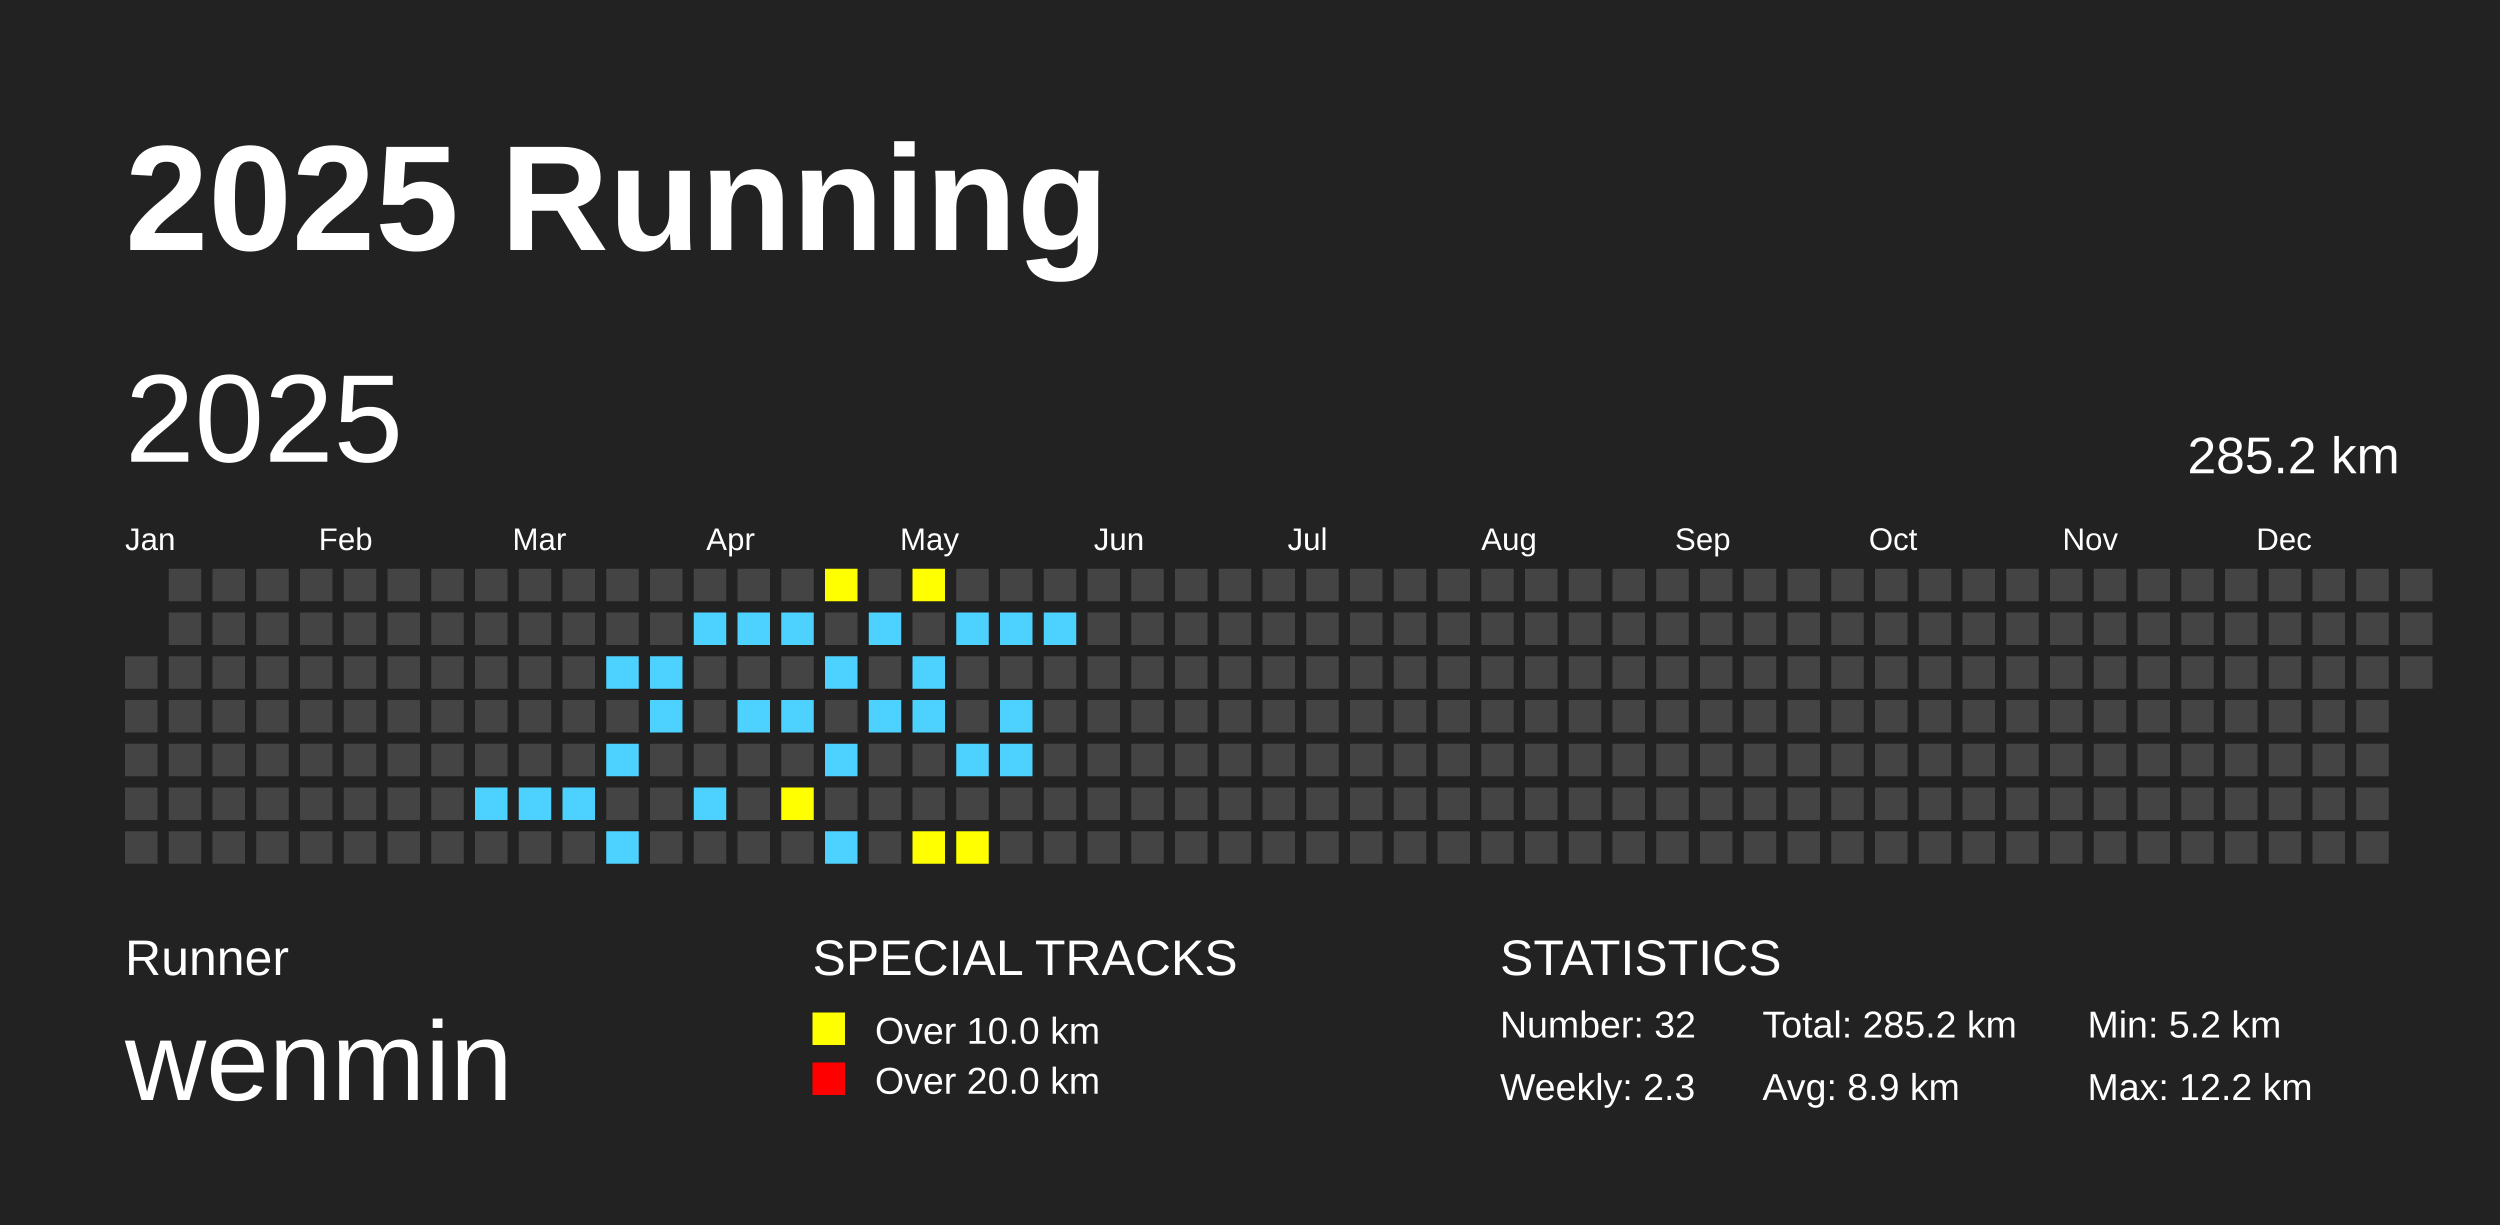
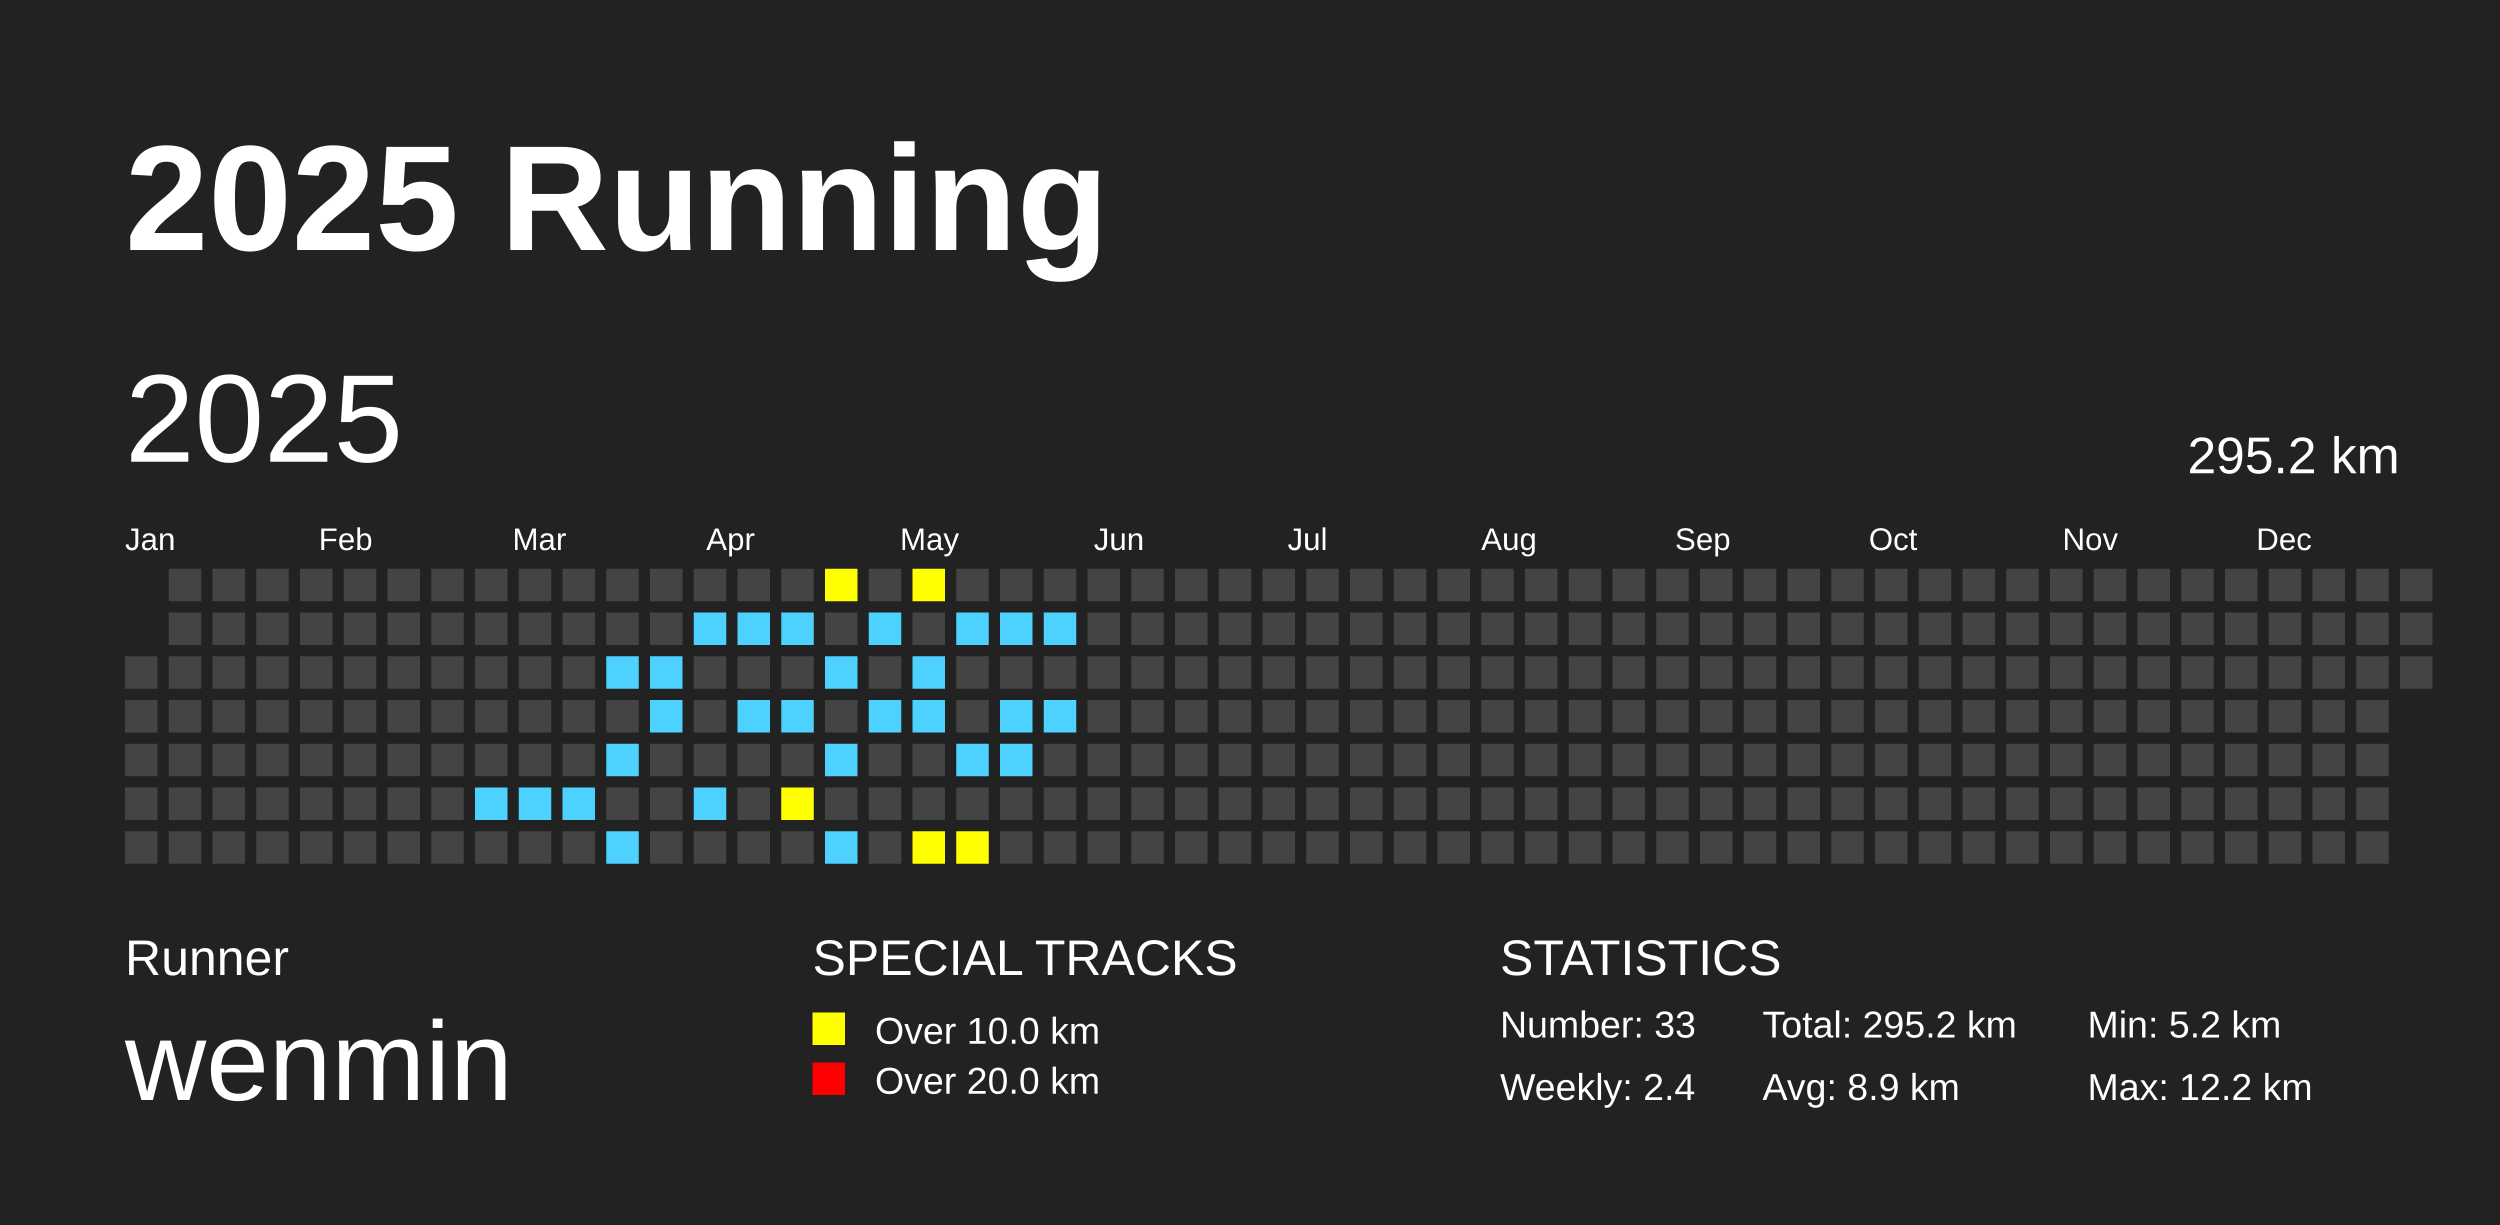
<svg xmlns="http://www.w3.org/2000/svg" baseProfile="full" height="98mm" version="1.1" viewBox="0,0,200,98" width="200mm">
  <defs />
  <rect fill="#222222" height="98" width="200" x="0" y="0" />
  <text fill="#FFFFFF" style="font-size:12px; font-family:Arial; font-weight:bold;" x="10" y="20">2025 Running</text>
  <text fill="#FFFFFF" style="font-size:4px; font-family:Arial" x="10" y="78">Runner</text>
  <text fill="#FFFFFF" style="font-size:9px; font-family:Arial" x="10" y="88">wenmin</text>
  <text fill="#FFFFFF" style="font-size:4px; font-family:Arial" x="65" y="78">SPECIAL TRACKS</text>
  <rect fill="yellow" height="2.6" width="2.6" x="65" y="81" />
  <text fill="#FFFFFF" style="font-size:3px; font-family:Arial" x="70" y="83.5">Over 10.0 km</text>
  <rect fill="red" height="2.6" width="2.6" x="65" y="85" />
  <text fill="#FFFFFF" style="font-size:3px; font-family:Arial" x="70" y="87.5">Over 20.0 km</text>
  <text fill="#FFFFFF" style="font-size:4px; font-family:Arial" x="120" y="78">STATISTICS</text>
-   <text fill="#FFFFFF" style="font-size:3px; font-family:Arial" x="120" y="83">Number: 32</text>
-   <text fill="#FFFFFF" style="font-size:3px; font-family:Arial" x="120" y="88">Weekly: 2.3</text>
-   <text fill="#FFFFFF" style="font-size:3px; font-family:Arial" x="141" y="83">Total: 285.2 km</text>
+   <text fill="#FFFFFF" style="font-size:3px; font-family:Arial" x="120" y="83">Number: 33</text>
+   <text fill="#FFFFFF" style="font-size:3px; font-family:Arial" x="120" y="88">Weekly: 2.4</text>
+   <text fill="#FFFFFF" style="font-size:3px; font-family:Arial" x="141" y="83">Total: 295.2 km</text>
  <text fill="#FFFFFF" style="font-size:3px; font-family:Arial" x="141" y="88">Avg: 8.9 km</text>
  <text fill="#FFFFFF" style="font-size:3px; font-family:Arial" x="167" y="83">Min: 5.2 km</text>
  <text fill="#FFFFFF" style="font-size:3px; font-family:Arial" x="167" y="88">Max: 12.2 km</text>
  <text dominant-baseline="hanging" fill="#FFFFFF" style="font-size:10.0px; font-family:Arial;" x="10" y="30">2025</text>
-   <text dominant-baseline="hanging" fill="#FFFFFF" style="font-size:4.125px; font-family:Arial;" x="175" y="35">285.2 km</text>
+   <text dominant-baseline="hanging" fill="#FFFFFF" style="font-size:4.125px; font-family:Arial;" x="175" y="35">295.2 km</text>
  <text fill="#FFFFFF" style="font-size:2.5px; font-family:Arial" x="10.0" y="44">Jan</text>
  <text fill="#FFFFFF" style="font-size:2.5px; font-family:Arial" x="25.5" y="44">Feb</text>
  <text fill="#FFFFFF" style="font-size:2.5px; font-family:Arial" x="41.0" y="44">Mar</text>
  <text fill="#FFFFFF" style="font-size:2.5px; font-family:Arial" x="56.5" y="44">Apr</text>
  <text fill="#FFFFFF" style="font-size:2.5px; font-family:Arial" x="72.0" y="44">May</text>
  <text fill="#FFFFFF" style="font-size:2.5px; font-family:Arial" x="87.5" y="44">Jun</text>
  <text fill="#FFFFFF" style="font-size:2.5px; font-family:Arial" x="103.0" y="44">Jul</text>
  <text fill="#FFFFFF" style="font-size:2.5px; font-family:Arial" x="118.5" y="44">Aug</text>
  <text fill="#FFFFFF" style="font-size:2.5px; font-family:Arial" x="134.0" y="44">Sep</text>
  <text fill="#FFFFFF" style="font-size:2.5px; font-family:Arial" x="149.5" y="44">Oct</text>
  <text fill="#FFFFFF" style="font-size:2.5px; font-family:Arial" x="165.0" y="44">Nov</text>
  <text fill="#FFFFFF" style="font-size:2.5px; font-family:Arial" x="180.5" y="44">Dec</text>
  <rect fill="#444444" height="2.6" width="2.6" x="10.0" y="52.5" />
  <rect fill="#444444" height="2.6" width="2.6" x="10.0" y="56.0" />
  <rect fill="#444444" height="2.6" width="2.6" x="10.0" y="59.5" />
  <rect fill="#444444" height="2.6" width="2.6" x="10.0" y="63.0" />
  <rect fill="#444444" height="2.6" width="2.6" x="10.0" y="66.5" />
  <rect fill="#444444" height="2.6" width="2.6" x="13.5" y="45.5" />
  <rect fill="#444444" height="2.6" width="2.6" x="13.5" y="49.0" />
  <rect fill="#444444" height="2.6" width="2.6" x="13.5" y="52.5" />
  <rect fill="#444444" height="2.6" width="2.6" x="13.5" y="56.0" />
  <rect fill="#444444" height="2.6" width="2.6" x="13.5" y="59.5" />
  <rect fill="#444444" height="2.6" width="2.6" x="13.5" y="63.0" />
  <rect fill="#444444" height="2.6" width="2.6" x="13.5" y="66.5" />
  <rect fill="#444444" height="2.6" width="2.6" x="17.0" y="45.5" />
  <rect fill="#444444" height="2.6" width="2.6" x="17.0" y="49.0" />
  <rect fill="#444444" height="2.6" width="2.6" x="17.0" y="52.5" />
  <rect fill="#444444" height="2.6" width="2.6" x="17.0" y="56.0" />
  <rect fill="#444444" height="2.6" width="2.6" x="17.0" y="59.5" />
  <rect fill="#444444" height="2.6" width="2.6" x="17.0" y="63.0" />
  <rect fill="#444444" height="2.6" width="2.6" x="17.0" y="66.5" />
  <rect fill="#444444" height="2.6" width="2.6" x="20.5" y="45.5" />
  <rect fill="#444444" height="2.6" width="2.6" x="20.5" y="49.0" />
  <rect fill="#444444" height="2.6" width="2.6" x="20.5" y="52.5" />
  <rect fill="#444444" height="2.6" width="2.6" x="20.5" y="56.0" />
  <rect fill="#444444" height="2.6" width="2.6" x="20.5" y="59.5" />
  <rect fill="#444444" height="2.6" width="2.6" x="20.5" y="63.0" />
  <rect fill="#444444" height="2.6" width="2.6" x="20.5" y="66.5" />
  <rect fill="#444444" height="2.6" width="2.6" x="24.0" y="45.5" />
  <rect fill="#444444" height="2.6" width="2.6" x="24.0" y="49.0" />
  <rect fill="#444444" height="2.6" width="2.6" x="24.0" y="52.5" />
  <rect fill="#444444" height="2.6" width="2.6" x="24.0" y="56.0" />
  <rect fill="#444444" height="2.6" width="2.6" x="24.0" y="59.5" />
  <rect fill="#444444" height="2.6" width="2.6" x="24.0" y="63.0" />
  <rect fill="#444444" height="2.6" width="2.6" x="24.0" y="66.5" />
  <rect fill="#444444" height="2.6" width="2.6" x="27.5" y="45.5" />
  <rect fill="#444444" height="2.6" width="2.6" x="27.5" y="49.0" />
  <rect fill="#444444" height="2.6" width="2.6" x="27.5" y="52.5" />
  <rect fill="#444444" height="2.6" width="2.6" x="27.5" y="56.0" />
  <rect fill="#444444" height="2.6" width="2.6" x="27.5" y="59.5" />
  <rect fill="#444444" height="2.6" width="2.6" x="27.5" y="63.0" />
  <rect fill="#444444" height="2.6" width="2.6" x="27.5" y="66.5" />
  <rect fill="#444444" height="2.6" width="2.6" x="31.0" y="45.5" />
  <rect fill="#444444" height="2.6" width="2.6" x="31.0" y="49.0" />
  <rect fill="#444444" height="2.6" width="2.6" x="31.0" y="52.5" />
  <rect fill="#444444" height="2.6" width="2.6" x="31.0" y="56.0" />
  <rect fill="#444444" height="2.6" width="2.6" x="31.0" y="59.5" />
  <rect fill="#444444" height="2.6" width="2.6" x="31.0" y="63.0" />
  <rect fill="#444444" height="2.6" width="2.6" x="31.0" y="66.5" />
  <rect fill="#444444" height="2.6" width="2.6" x="34.5" y="45.5" />
  <rect fill="#444444" height="2.6" width="2.6" x="34.5" y="49.0" />
  <rect fill="#444444" height="2.6" width="2.6" x="34.5" y="52.5" />
  <rect fill="#444444" height="2.6" width="2.6" x="34.5" y="56.0" />
  <rect fill="#444444" height="2.6" width="2.6" x="34.5" y="59.5" />
  <rect fill="#444444" height="2.6" width="2.6" x="34.5" y="63.0" />
  <rect fill="#444444" height="2.6" width="2.6" x="34.5" y="66.5" />
  <rect fill="#444444" height="2.6" width="2.6" x="38.0" y="45.5" />
  <rect fill="#444444" height="2.6" width="2.6" x="38.0" y="49.0" />
  <rect fill="#444444" height="2.6" width="2.6" x="38.0" y="52.5" />
  <rect fill="#444444" height="2.6" width="2.6" x="38.0" y="56.0" />
  <rect fill="#444444" height="2.6" width="2.6" x="38.0" y="59.5" />
  <rect fill="#4DD2FF" height="2.6" width="2.6" x="38.0" y="63.0" />
  <rect fill="#444444" height="2.6" width="2.6" x="38.0" y="66.5" />
  <rect fill="#444444" height="2.6" width="2.6" x="41.5" y="45.5" />
  <rect fill="#444444" height="2.6" width="2.6" x="41.5" y="49.0" />
  <rect fill="#444444" height="2.6" width="2.6" x="41.5" y="52.5" />
  <rect fill="#444444" height="2.6" width="2.6" x="41.5" y="56.0" />
  <rect fill="#444444" height="2.6" width="2.6" x="41.5" y="59.5" />
  <rect fill="#4DD2FF" height="2.6" width="2.6" x="41.5" y="63.0" />
  <rect fill="#444444" height="2.6" width="2.6" x="41.5" y="66.5" />
  <rect fill="#444444" height="2.6" width="2.6" x="45.0" y="45.5" />
  <rect fill="#444444" height="2.6" width="2.6" x="45.0" y="49.0" />
  <rect fill="#444444" height="2.6" width="2.6" x="45.0" y="52.5" />
  <rect fill="#444444" height="2.6" width="2.6" x="45.0" y="56.0" />
  <rect fill="#444444" height="2.6" width="2.6" x="45.0" y="59.5" />
  <rect fill="#4DD2FF" height="2.6" width="2.6" x="45.0" y="63.0" />
  <rect fill="#444444" height="2.6" width="2.6" x="45.0" y="66.5" />
  <rect fill="#444444" height="2.6" width="2.6" x="48.5" y="45.5" />
  <rect fill="#444444" height="2.6" width="2.6" x="48.5" y="49.0" />
  <rect fill="#4DD2FF" height="2.6" width="2.6" x="48.5" y="52.5" />
  <rect fill="#444444" height="2.6" width="2.6" x="48.5" y="56.0" />
  <rect fill="#4DD2FF" height="2.6" width="2.6" x="48.5" y="59.5" />
  <rect fill="#444444" height="2.6" width="2.6" x="48.5" y="63.0" />
  <rect fill="#4DD2FF" height="2.6" width="2.6" x="48.5" y="66.5" />
  <rect fill="#444444" height="2.6" width="2.6" x="52.0" y="45.5" />
  <rect fill="#444444" height="2.6" width="2.6" x="52.0" y="49.0" />
  <rect fill="#4DD2FF" height="2.6" width="2.6" x="52.0" y="52.5" />
  <rect fill="#4DD2FF" height="2.6" width="2.6" x="52.0" y="56.0" />
  <rect fill="#444444" height="2.6" width="2.6" x="52.0" y="59.5" />
  <rect fill="#444444" height="2.6" width="2.6" x="52.0" y="63.0" />
  <rect fill="#444444" height="2.6" width="2.6" x="52.0" y="66.5" />
  <rect fill="#444444" height="2.6" width="2.6" x="55.5" y="45.5" />
  <rect fill="#4DD2FF" height="2.6" width="2.6" x="55.5" y="49.0" />
  <rect fill="#444444" height="2.6" width="2.6" x="55.5" y="52.5" />
  <rect fill="#444444" height="2.6" width="2.6" x="55.5" y="56.0" />
  <rect fill="#444444" height="2.6" width="2.6" x="55.5" y="59.5" />
  <rect fill="#4DD2FF" height="2.6" width="2.6" x="55.5" y="63.0" />
  <rect fill="#444444" height="2.6" width="2.6" x="55.5" y="66.5" />
  <rect fill="#444444" height="2.6" width="2.6" x="59.0" y="45.5" />
  <rect fill="#4DD2FF" height="2.6" width="2.6" x="59.0" y="49.0" />
  <rect fill="#444444" height="2.6" width="2.6" x="59.0" y="52.5" />
  <rect fill="#4DD2FF" height="2.6" width="2.6" x="59.0" y="56.0" />
  <rect fill="#444444" height="2.6" width="2.6" x="59.0" y="59.5" />
  <rect fill="#444444" height="2.6" width="2.6" x="59.0" y="63.0" />
  <rect fill="#444444" height="2.6" width="2.6" x="59.0" y="66.5" />
  <rect fill="#444444" height="2.6" width="2.6" x="62.5" y="45.5" />
  <rect fill="#4DD2FF" height="2.6" width="2.6" x="62.5" y="49.0" />
  <rect fill="#444444" height="2.6" width="2.6" x="62.5" y="52.5" />
  <rect fill="#4DD2FF" height="2.6" width="2.6" x="62.5" y="56.0" />
  <rect fill="#444444" height="2.6" width="2.6" x="62.5" y="59.5" />
  <rect fill="yellow" height="2.6" width="2.6" x="62.5" y="63.0" />
  <rect fill="#444444" height="2.6" width="2.6" x="62.5" y="66.5" />
  <rect fill="yellow" height="2.6" width="2.6" x="66.0" y="45.5" />
  <rect fill="#444444" height="2.6" width="2.6" x="66.0" y="49.0" />
  <rect fill="#4DD2FF" height="2.6" width="2.6" x="66.0" y="52.5" />
  <rect fill="#444444" height="2.6" width="2.6" x="66.0" y="56.0" />
  <rect fill="#4DD2FF" height="2.6" width="2.6" x="66.0" y="59.5" />
  <rect fill="#444444" height="2.6" width="2.6" x="66.0" y="63.0" />
  <rect fill="#4DD2FF" height="2.6" width="2.6" x="66.0" y="66.5" />
  <rect fill="#444444" height="2.6" width="2.6" x="69.5" y="45.5" />
  <rect fill="#4DD2FF" height="2.6" width="2.6" x="69.5" y="49.0" />
  <rect fill="#444444" height="2.6" width="2.6" x="69.5" y="52.5" />
  <rect fill="#4DD2FF" height="2.6" width="2.6" x="69.5" y="56.0" />
  <rect fill="#444444" height="2.6" width="2.6" x="69.5" y="59.5" />
  <rect fill="#444444" height="2.6" width="2.6" x="69.5" y="63.0" />
  <rect fill="#444444" height="2.6" width="2.6" x="69.5" y="66.5" />
  <rect fill="yellow" height="2.6" width="2.6" x="73.0" y="45.5" />
  <rect fill="#444444" height="2.6" width="2.6" x="73.0" y="49.0" />
  <rect fill="#4DD2FF" height="2.6" width="2.6" x="73.0" y="52.5" />
  <rect fill="#4DD2FF" height="2.6" width="2.6" x="73.0" y="56.0" />
  <rect fill="#444444" height="2.6" width="2.6" x="73.0" y="59.5" />
  <rect fill="#444444" height="2.6" width="2.6" x="73.0" y="63.0" />
  <rect fill="yellow" height="2.6" width="2.6" x="73.0" y="66.5" />
  <rect fill="#444444" height="2.6" width="2.6" x="76.5" y="45.5" />
  <rect fill="#4DD2FF" height="2.6" width="2.6" x="76.5" y="49.0" />
  <rect fill="#444444" height="2.6" width="2.6" x="76.5" y="52.5" />
  <rect fill="#444444" height="2.6" width="2.6" x="76.5" y="56.0" />
  <rect fill="#4DD2FF" height="2.6" width="2.6" x="76.5" y="59.5" />
  <rect fill="#444444" height="2.6" width="2.6" x="76.5" y="63.0" />
  <rect fill="yellow" height="2.6" width="2.6" x="76.5" y="66.5" />
  <rect fill="#444444" height="2.6" width="2.6" x="80.0" y="45.5" />
  <rect fill="#4DD2FF" height="2.6" width="2.6" x="80.0" y="49.0" />
  <rect fill="#444444" height="2.6" width="2.6" x="80.0" y="52.5" />
  <rect fill="#4DD2FF" height="2.6" width="2.6" x="80.0" y="56.0" />
  <rect fill="#4DD2FF" height="2.6" width="2.6" x="80.0" y="59.5" />
  <rect fill="#444444" height="2.6" width="2.6" x="80.0" y="63.0" />
  <rect fill="#444444" height="2.6" width="2.6" x="80.0" y="66.5" />
  <rect fill="#444444" height="2.6" width="2.6" x="83.5" y="45.5" />
  <rect fill="#4DD2FF" height="2.6" width="2.6" x="83.5" y="49.0" />
  <rect fill="#444444" height="2.6" width="2.6" x="83.5" y="52.5" />
-   <rect fill="#444444" height="2.6" width="2.6" x="83.5" y="56.0" />
+   <rect fill="#4DD2FF" height="2.6" width="2.6" x="83.5" y="56.0" />
  <rect fill="#444444" height="2.6" width="2.6" x="83.5" y="59.5" />
  <rect fill="#444444" height="2.6" width="2.6" x="83.5" y="63.0" />
  <rect fill="#444444" height="2.6" width="2.6" x="83.5" y="66.5" />
  <rect fill="#444444" height="2.6" width="2.6" x="87.0" y="45.5" />
  <rect fill="#444444" height="2.6" width="2.6" x="87.0" y="49.0" />
  <rect fill="#444444" height="2.6" width="2.6" x="87.0" y="52.5" />
  <rect fill="#444444" height="2.6" width="2.6" x="87.0" y="56.0" />
  <rect fill="#444444" height="2.6" width="2.6" x="87.0" y="59.5" />
  <rect fill="#444444" height="2.6" width="2.6" x="87.0" y="63.0" />
  <rect fill="#444444" height="2.6" width="2.6" x="87.0" y="66.5" />
  <rect fill="#444444" height="2.6" width="2.6" x="90.5" y="45.5" />
  <rect fill="#444444" height="2.6" width="2.6" x="90.5" y="49.0" />
  <rect fill="#444444" height="2.6" width="2.6" x="90.5" y="52.5" />
  <rect fill="#444444" height="2.6" width="2.6" x="90.5" y="56.0" />
  <rect fill="#444444" height="2.6" width="2.6" x="90.5" y="59.5" />
  <rect fill="#444444" height="2.6" width="2.6" x="90.5" y="63.0" />
  <rect fill="#444444" height="2.6" width="2.6" x="90.5" y="66.5" />
  <rect fill="#444444" height="2.6" width="2.6" x="94.0" y="45.5" />
  <rect fill="#444444" height="2.6" width="2.6" x="94.0" y="49.0" />
  <rect fill="#444444" height="2.6" width="2.6" x="94.0" y="52.5" />
  <rect fill="#444444" height="2.6" width="2.6" x="94.0" y="56.0" />
  <rect fill="#444444" height="2.6" width="2.6" x="94.0" y="59.5" />
  <rect fill="#444444" height="2.6" width="2.6" x="94.0" y="63.0" />
  <rect fill="#444444" height="2.6" width="2.6" x="94.0" y="66.5" />
  <rect fill="#444444" height="2.6" width="2.6" x="97.5" y="45.5" />
  <rect fill="#444444" height="2.6" width="2.6" x="97.5" y="49.0" />
  <rect fill="#444444" height="2.6" width="2.6" x="97.5" y="52.5" />
  <rect fill="#444444" height="2.6" width="2.6" x="97.5" y="56.0" />
  <rect fill="#444444" height="2.6" width="2.6" x="97.5" y="59.5" />
  <rect fill="#444444" height="2.6" width="2.6" x="97.5" y="63.0" />
  <rect fill="#444444" height="2.6" width="2.6" x="97.5" y="66.5" />
  <rect fill="#444444" height="2.6" width="2.6" x="101.0" y="45.5" />
  <rect fill="#444444" height="2.6" width="2.6" x="101.0" y="49.0" />
  <rect fill="#444444" height="2.6" width="2.6" x="101.0" y="52.5" />
  <rect fill="#444444" height="2.6" width="2.6" x="101.0" y="56.0" />
  <rect fill="#444444" height="2.6" width="2.6" x="101.0" y="59.5" />
  <rect fill="#444444" height="2.6" width="2.6" x="101.0" y="63.0" />
  <rect fill="#444444" height="2.6" width="2.6" x="101.0" y="66.5" />
  <rect fill="#444444" height="2.6" width="2.6" x="104.5" y="45.5" />
  <rect fill="#444444" height="2.6" width="2.6" x="104.5" y="49.0" />
  <rect fill="#444444" height="2.6" width="2.6" x="104.5" y="52.5" />
  <rect fill="#444444" height="2.6" width="2.6" x="104.5" y="56.0" />
  <rect fill="#444444" height="2.6" width="2.6" x="104.5" y="59.5" />
  <rect fill="#444444" height="2.6" width="2.6" x="104.5" y="63.0" />
  <rect fill="#444444" height="2.6" width="2.6" x="104.5" y="66.5" />
  <rect fill="#444444" height="2.6" width="2.6" x="108.0" y="45.5" />
  <rect fill="#444444" height="2.6" width="2.6" x="108.0" y="49.0" />
  <rect fill="#444444" height="2.6" width="2.6" x="108.0" y="52.5" />
  <rect fill="#444444" height="2.6" width="2.6" x="108.0" y="56.0" />
  <rect fill="#444444" height="2.6" width="2.6" x="108.0" y="59.5" />
  <rect fill="#444444" height="2.6" width="2.6" x="108.0" y="63.0" />
  <rect fill="#444444" height="2.6" width="2.6" x="108.0" y="66.5" />
  <rect fill="#444444" height="2.6" width="2.6" x="111.5" y="45.5" />
  <rect fill="#444444" height="2.6" width="2.6" x="111.5" y="49.0" />
  <rect fill="#444444" height="2.6" width="2.6" x="111.5" y="52.5" />
  <rect fill="#444444" height="2.6" width="2.6" x="111.5" y="56.0" />
  <rect fill="#444444" height="2.6" width="2.6" x="111.5" y="59.5" />
  <rect fill="#444444" height="2.6" width="2.6" x="111.5" y="63.0" />
  <rect fill="#444444" height="2.6" width="2.6" x="111.5" y="66.5" />
  <rect fill="#444444" height="2.6" width="2.6" x="115.0" y="45.5" />
  <rect fill="#444444" height="2.6" width="2.6" x="115.0" y="49.0" />
  <rect fill="#444444" height="2.6" width="2.6" x="115.0" y="52.5" />
  <rect fill="#444444" height="2.6" width="2.6" x="115.0" y="56.0" />
  <rect fill="#444444" height="2.6" width="2.6" x="115.0" y="59.5" />
  <rect fill="#444444" height="2.6" width="2.6" x="115.0" y="63.0" />
  <rect fill="#444444" height="2.6" width="2.6" x="115.0" y="66.5" />
  <rect fill="#444444" height="2.6" width="2.6" x="118.5" y="45.5" />
  <rect fill="#444444" height="2.6" width="2.6" x="118.5" y="49.0" />
  <rect fill="#444444" height="2.6" width="2.6" x="118.5" y="52.5" />
  <rect fill="#444444" height="2.6" width="2.6" x="118.5" y="56.0" />
  <rect fill="#444444" height="2.6" width="2.6" x="118.5" y="59.5" />
  <rect fill="#444444" height="2.6" width="2.6" x="118.5" y="63.0" />
  <rect fill="#444444" height="2.6" width="2.6" x="118.5" y="66.5" />
  <rect fill="#444444" height="2.6" width="2.6" x="122.0" y="45.5" />
  <rect fill="#444444" height="2.6" width="2.6" x="122.0" y="49.0" />
  <rect fill="#444444" height="2.6" width="2.6" x="122.0" y="52.5" />
  <rect fill="#444444" height="2.6" width="2.6" x="122.0" y="56.0" />
  <rect fill="#444444" height="2.6" width="2.6" x="122.0" y="59.5" />
  <rect fill="#444444" height="2.6" width="2.6" x="122.0" y="63.0" />
  <rect fill="#444444" height="2.6" width="2.6" x="122.0" y="66.5" />
  <rect fill="#444444" height="2.6" width="2.6" x="125.5" y="45.5" />
  <rect fill="#444444" height="2.6" width="2.6" x="125.5" y="49.0" />
  <rect fill="#444444" height="2.6" width="2.6" x="125.5" y="52.5" />
  <rect fill="#444444" height="2.6" width="2.6" x="125.5" y="56.0" />
  <rect fill="#444444" height="2.6" width="2.6" x="125.5" y="59.5" />
  <rect fill="#444444" height="2.6" width="2.6" x="125.5" y="63.0" />
  <rect fill="#444444" height="2.6" width="2.6" x="125.5" y="66.5" />
  <rect fill="#444444" height="2.6" width="2.6" x="129.0" y="45.5" />
  <rect fill="#444444" height="2.6" width="2.6" x="129.0" y="49.0" />
  <rect fill="#444444" height="2.6" width="2.6" x="129.0" y="52.5" />
  <rect fill="#444444" height="2.6" width="2.6" x="129.0" y="56.0" />
  <rect fill="#444444" height="2.6" width="2.6" x="129.0" y="59.5" />
  <rect fill="#444444" height="2.6" width="2.6" x="129.0" y="63.0" />
  <rect fill="#444444" height="2.6" width="2.6" x="129.0" y="66.5" />
  <rect fill="#444444" height="2.6" width="2.6" x="132.5" y="45.5" />
  <rect fill="#444444" height="2.6" width="2.6" x="132.5" y="49.0" />
  <rect fill="#444444" height="2.6" width="2.6" x="132.5" y="52.5" />
  <rect fill="#444444" height="2.6" width="2.6" x="132.5" y="56.0" />
  <rect fill="#444444" height="2.6" width="2.6" x="132.5" y="59.5" />
  <rect fill="#444444" height="2.6" width="2.6" x="132.5" y="63.0" />
  <rect fill="#444444" height="2.6" width="2.6" x="132.5" y="66.5" />
  <rect fill="#444444" height="2.6" width="2.6" x="136.0" y="45.5" />
  <rect fill="#444444" height="2.6" width="2.6" x="136.0" y="49.0" />
  <rect fill="#444444" height="2.6" width="2.6" x="136.0" y="52.5" />
  <rect fill="#444444" height="2.6" width="2.6" x="136.0" y="56.0" />
  <rect fill="#444444" height="2.6" width="2.6" x="136.0" y="59.5" />
  <rect fill="#444444" height="2.6" width="2.6" x="136.0" y="63.0" />
  <rect fill="#444444" height="2.6" width="2.6" x="136.0" y="66.5" />
  <rect fill="#444444" height="2.6" width="2.6" x="139.5" y="45.5" />
  <rect fill="#444444" height="2.6" width="2.6" x="139.5" y="49.0" />
  <rect fill="#444444" height="2.6" width="2.6" x="139.5" y="52.5" />
  <rect fill="#444444" height="2.6" width="2.6" x="139.5" y="56.0" />
  <rect fill="#444444" height="2.6" width="2.6" x="139.5" y="59.5" />
  <rect fill="#444444" height="2.6" width="2.6" x="139.5" y="63.0" />
  <rect fill="#444444" height="2.6" width="2.6" x="139.5" y="66.5" />
  <rect fill="#444444" height="2.6" width="2.6" x="143.0" y="45.5" />
  <rect fill="#444444" height="2.6" width="2.6" x="143.0" y="49.0" />
  <rect fill="#444444" height="2.6" width="2.6" x="143.0" y="52.5" />
  <rect fill="#444444" height="2.6" width="2.6" x="143.0" y="56.0" />
  <rect fill="#444444" height="2.6" width="2.6" x="143.0" y="59.5" />
  <rect fill="#444444" height="2.6" width="2.6" x="143.0" y="63.0" />
  <rect fill="#444444" height="2.6" width="2.6" x="143.0" y="66.5" />
  <rect fill="#444444" height="2.6" width="2.6" x="146.5" y="45.5" />
  <rect fill="#444444" height="2.6" width="2.6" x="146.5" y="49.0" />
  <rect fill="#444444" height="2.6" width="2.6" x="146.5" y="52.5" />
  <rect fill="#444444" height="2.6" width="2.6" x="146.5" y="56.0" />
  <rect fill="#444444" height="2.6" width="2.6" x="146.5" y="59.5" />
  <rect fill="#444444" height="2.6" width="2.6" x="146.5" y="63.0" />
  <rect fill="#444444" height="2.6" width="2.6" x="146.5" y="66.5" />
  <rect fill="#444444" height="2.6" width="2.6" x="150.0" y="45.5" />
  <rect fill="#444444" height="2.6" width="2.6" x="150.0" y="49.0" />
  <rect fill="#444444" height="2.6" width="2.6" x="150.0" y="52.5" />
  <rect fill="#444444" height="2.6" width="2.6" x="150.0" y="56.0" />
  <rect fill="#444444" height="2.6" width="2.6" x="150.0" y="59.5" />
  <rect fill="#444444" height="2.6" width="2.6" x="150.0" y="63.0" />
  <rect fill="#444444" height="2.6" width="2.6" x="150.0" y="66.5" />
  <rect fill="#444444" height="2.6" width="2.6" x="153.5" y="45.5" />
  <rect fill="#444444" height="2.6" width="2.6" x="153.5" y="49.0" />
  <rect fill="#444444" height="2.6" width="2.6" x="153.5" y="52.5" />
  <rect fill="#444444" height="2.6" width="2.6" x="153.5" y="56.0" />
  <rect fill="#444444" height="2.6" width="2.6" x="153.5" y="59.5" />
  <rect fill="#444444" height="2.6" width="2.6" x="153.5" y="63.0" />
  <rect fill="#444444" height="2.6" width="2.6" x="153.5" y="66.5" />
  <rect fill="#444444" height="2.6" width="2.6" x="157.0" y="45.5" />
  <rect fill="#444444" height="2.6" width="2.6" x="157.0" y="49.0" />
  <rect fill="#444444" height="2.6" width="2.6" x="157.0" y="52.5" />
  <rect fill="#444444" height="2.6" width="2.6" x="157.0" y="56.0" />
  <rect fill="#444444" height="2.6" width="2.6" x="157.0" y="59.5" />
  <rect fill="#444444" height="2.6" width="2.6" x="157.0" y="63.0" />
  <rect fill="#444444" height="2.6" width="2.6" x="157.0" y="66.5" />
  <rect fill="#444444" height="2.6" width="2.6" x="160.5" y="45.5" />
  <rect fill="#444444" height="2.6" width="2.6" x="160.5" y="49.0" />
  <rect fill="#444444" height="2.6" width="2.6" x="160.5" y="52.5" />
  <rect fill="#444444" height="2.6" width="2.6" x="160.5" y="56.0" />
  <rect fill="#444444" height="2.6" width="2.6" x="160.5" y="59.5" />
  <rect fill="#444444" height="2.6" width="2.6" x="160.5" y="63.0" />
  <rect fill="#444444" height="2.6" width="2.6" x="160.5" y="66.5" />
  <rect fill="#444444" height="2.6" width="2.6" x="164.0" y="45.5" />
  <rect fill="#444444" height="2.6" width="2.6" x="164.0" y="49.0" />
  <rect fill="#444444" height="2.6" width="2.6" x="164.0" y="52.5" />
  <rect fill="#444444" height="2.6" width="2.6" x="164.0" y="56.0" />
  <rect fill="#444444" height="2.6" width="2.6" x="164.0" y="59.5" />
  <rect fill="#444444" height="2.6" width="2.6" x="164.0" y="63.0" />
  <rect fill="#444444" height="2.6" width="2.6" x="164.0" y="66.5" />
  <rect fill="#444444" height="2.6" width="2.6" x="167.5" y="45.5" />
  <rect fill="#444444" height="2.6" width="2.6" x="167.5" y="49.0" />
  <rect fill="#444444" height="2.6" width="2.6" x="167.5" y="52.5" />
  <rect fill="#444444" height="2.6" width="2.6" x="167.5" y="56.0" />
  <rect fill="#444444" height="2.6" width="2.6" x="167.5" y="59.5" />
  <rect fill="#444444" height="2.6" width="2.6" x="167.5" y="63.0" />
  <rect fill="#444444" height="2.6" width="2.6" x="167.5" y="66.5" />
  <rect fill="#444444" height="2.6" width="2.6" x="171.0" y="45.5" />
  <rect fill="#444444" height="2.6" width="2.6" x="171.0" y="49.0" />
  <rect fill="#444444" height="2.6" width="2.6" x="171.0" y="52.5" />
  <rect fill="#444444" height="2.6" width="2.6" x="171.0" y="56.0" />
  <rect fill="#444444" height="2.6" width="2.6" x="171.0" y="59.5" />
  <rect fill="#444444" height="2.6" width="2.6" x="171.0" y="63.0" />
  <rect fill="#444444" height="2.6" width="2.6" x="171.0" y="66.5" />
  <rect fill="#444444" height="2.6" width="2.6" x="174.5" y="45.5" />
  <rect fill="#444444" height="2.6" width="2.6" x="174.5" y="49.0" />
  <rect fill="#444444" height="2.6" width="2.6" x="174.5" y="52.5" />
  <rect fill="#444444" height="2.6" width="2.6" x="174.5" y="56.0" />
  <rect fill="#444444" height="2.6" width="2.6" x="174.5" y="59.5" />
  <rect fill="#444444" height="2.6" width="2.6" x="174.5" y="63.0" />
  <rect fill="#444444" height="2.6" width="2.6" x="174.5" y="66.5" />
  <rect fill="#444444" height="2.6" width="2.6" x="178.0" y="45.5" />
  <rect fill="#444444" height="2.6" width="2.6" x="178.0" y="49.0" />
  <rect fill="#444444" height="2.6" width="2.6" x="178.0" y="52.5" />
  <rect fill="#444444" height="2.6" width="2.6" x="178.0" y="56.0" />
  <rect fill="#444444" height="2.6" width="2.6" x="178.0" y="59.5" />
  <rect fill="#444444" height="2.6" width="2.6" x="178.0" y="63.0" />
  <rect fill="#444444" height="2.6" width="2.6" x="178.0" y="66.5" />
  <rect fill="#444444" height="2.6" width="2.6" x="181.5" y="45.5" />
  <rect fill="#444444" height="2.6" width="2.6" x="181.5" y="49.0" />
  <rect fill="#444444" height="2.6" width="2.6" x="181.5" y="52.5" />
  <rect fill="#444444" height="2.6" width="2.6" x="181.5" y="56.0" />
  <rect fill="#444444" height="2.6" width="2.6" x="181.5" y="59.5" />
  <rect fill="#444444" height="2.6" width="2.6" x="181.5" y="63.0" />
  <rect fill="#444444" height="2.6" width="2.6" x="181.5" y="66.5" />
  <rect fill="#444444" height="2.6" width="2.6" x="185.0" y="45.5" />
  <rect fill="#444444" height="2.6" width="2.6" x="185.0" y="49.0" />
  <rect fill="#444444" height="2.6" width="2.6" x="185.0" y="52.5" />
  <rect fill="#444444" height="2.6" width="2.6" x="185.0" y="56.0" />
  <rect fill="#444444" height="2.6" width="2.6" x="185.0" y="59.5" />
  <rect fill="#444444" height="2.6" width="2.6" x="185.0" y="63.0" />
  <rect fill="#444444" height="2.6" width="2.6" x="185.0" y="66.5" />
  <rect fill="#444444" height="2.6" width="2.6" x="188.5" y="45.5" />
  <rect fill="#444444" height="2.6" width="2.6" x="188.5" y="49.0" />
  <rect fill="#444444" height="2.6" width="2.6" x="188.5" y="52.5" />
  <rect fill="#444444" height="2.6" width="2.6" x="188.5" y="56.0" />
  <rect fill="#444444" height="2.6" width="2.6" x="188.5" y="59.5" />
  <rect fill="#444444" height="2.6" width="2.6" x="188.5" y="63.0" />
  <rect fill="#444444" height="2.6" width="2.6" x="188.5" y="66.5" />
  <rect fill="#444444" height="2.6" width="2.6" x="192.0" y="45.5" />
  <rect fill="#444444" height="2.6" width="2.6" x="192.0" y="49.0" />
  <rect fill="#444444" height="2.6" width="2.6" x="192.0" y="52.5" />
</svg>
